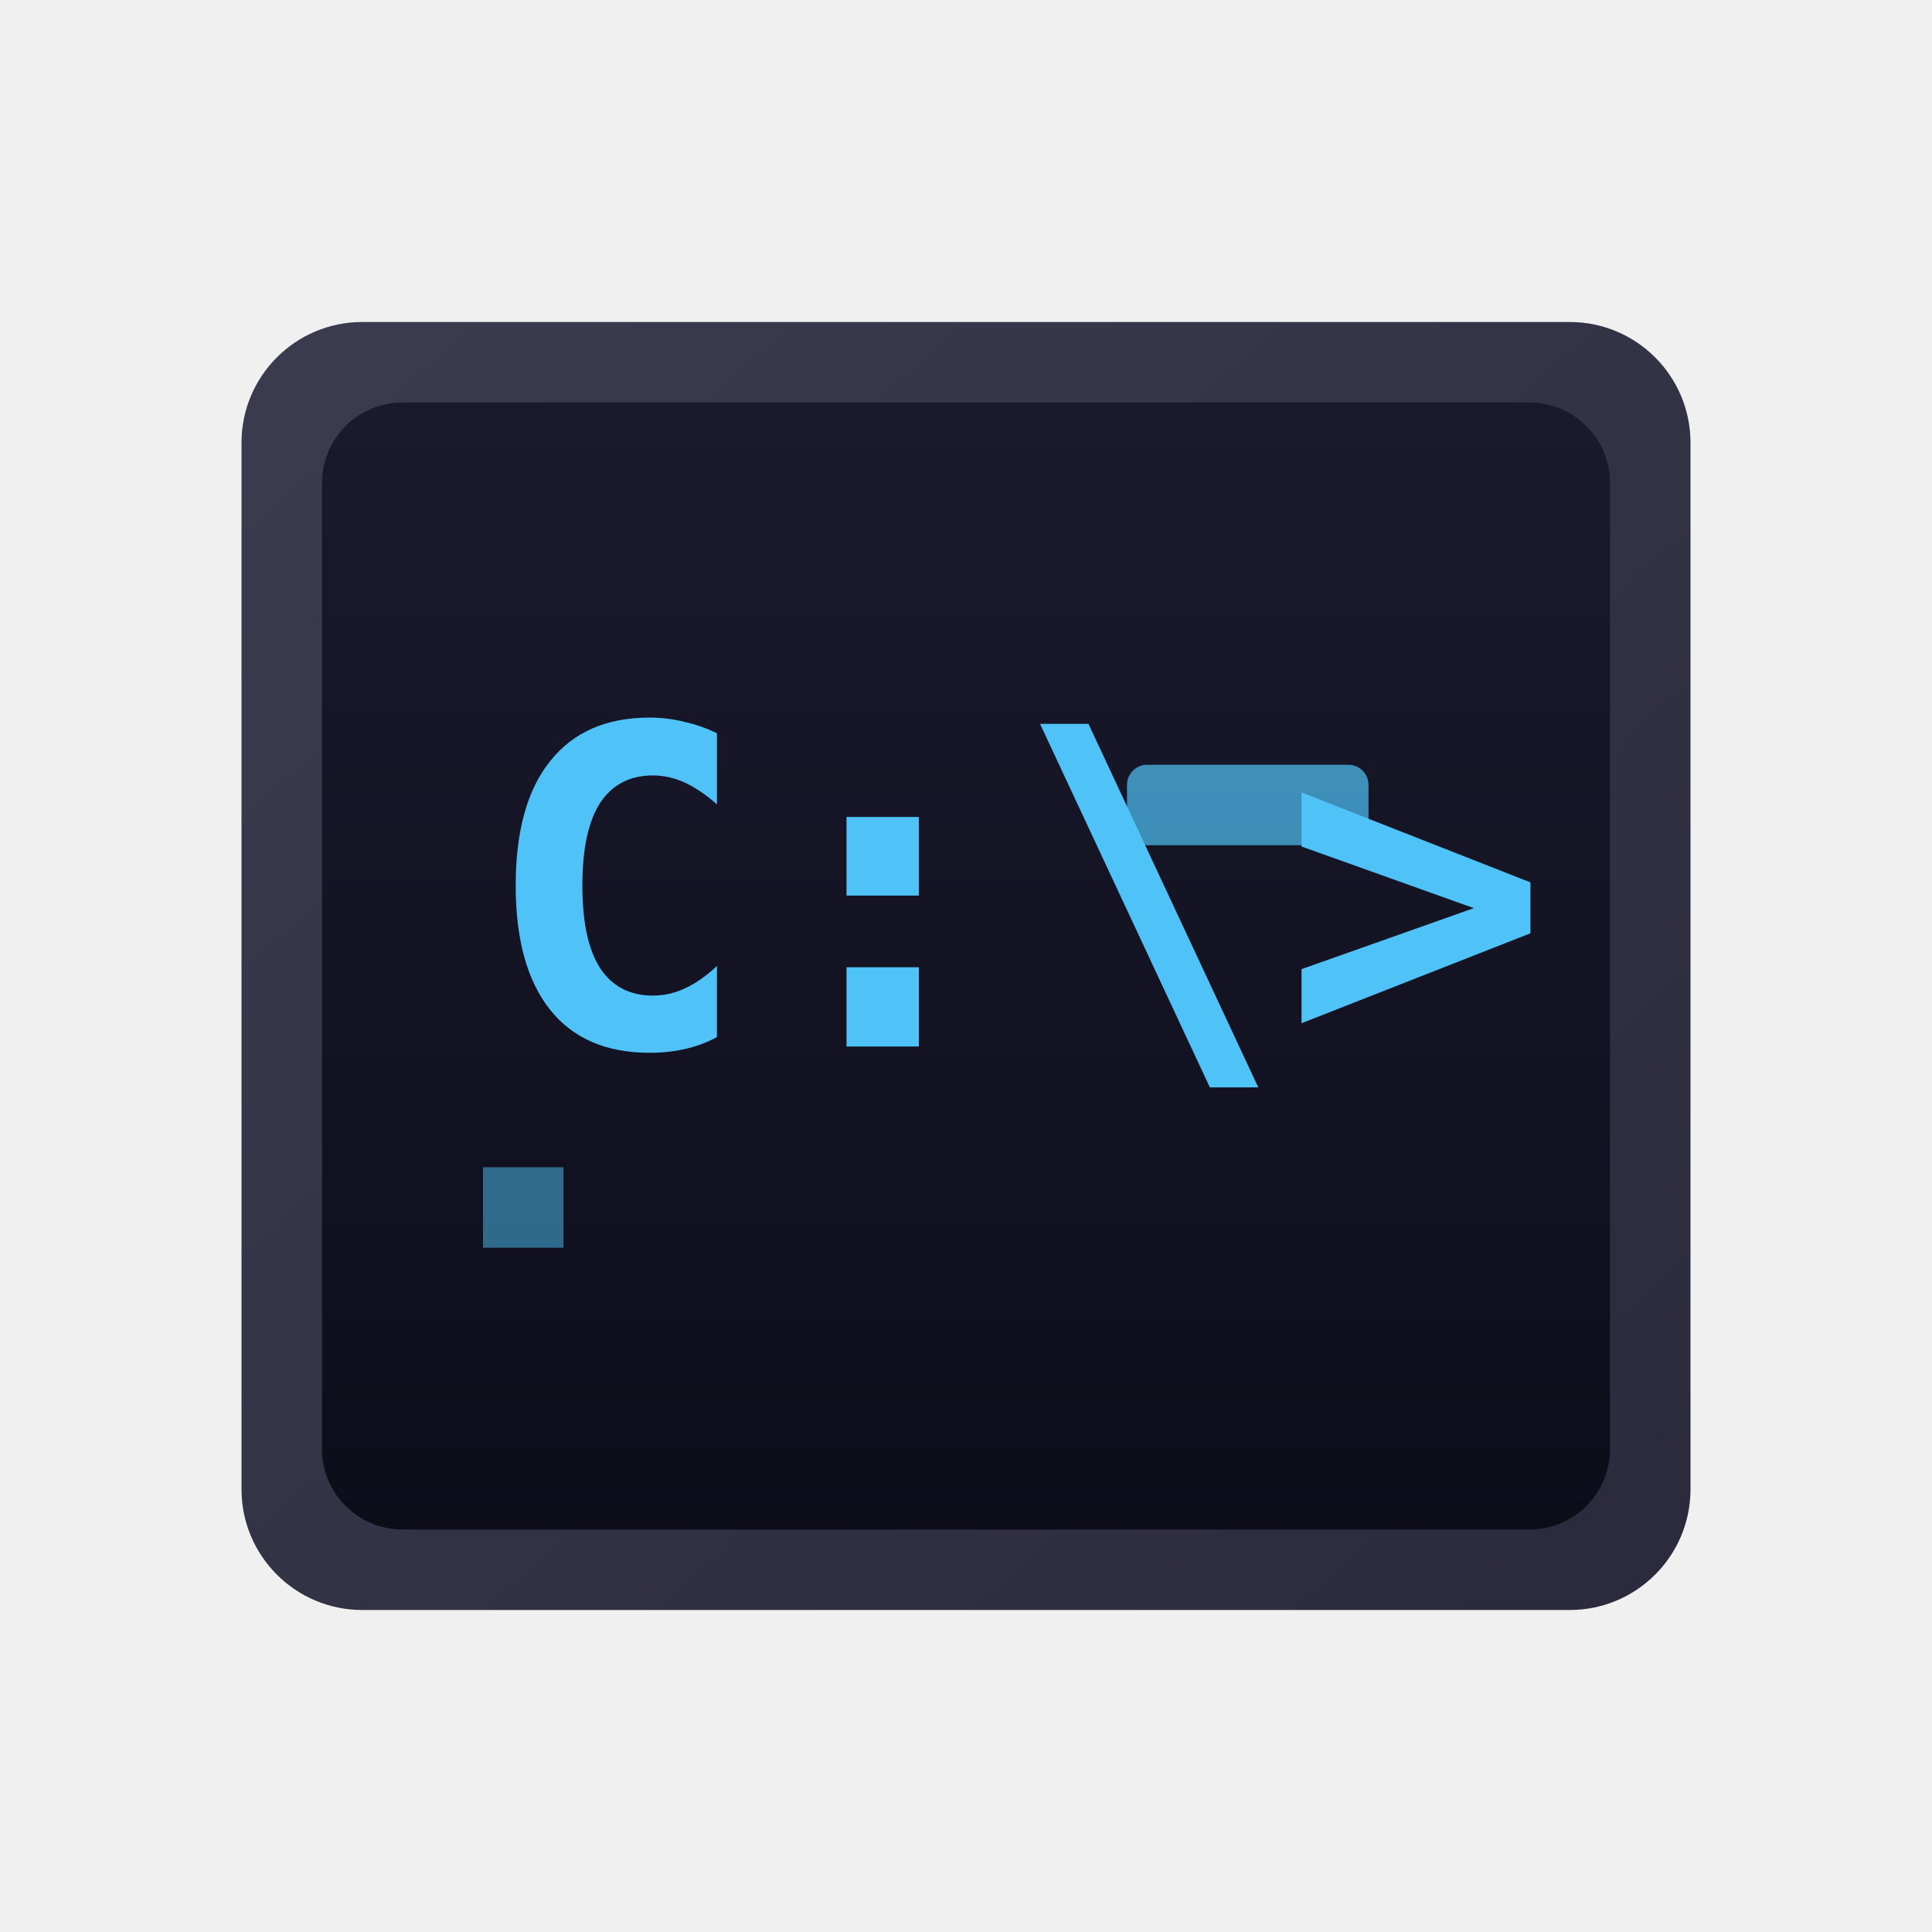
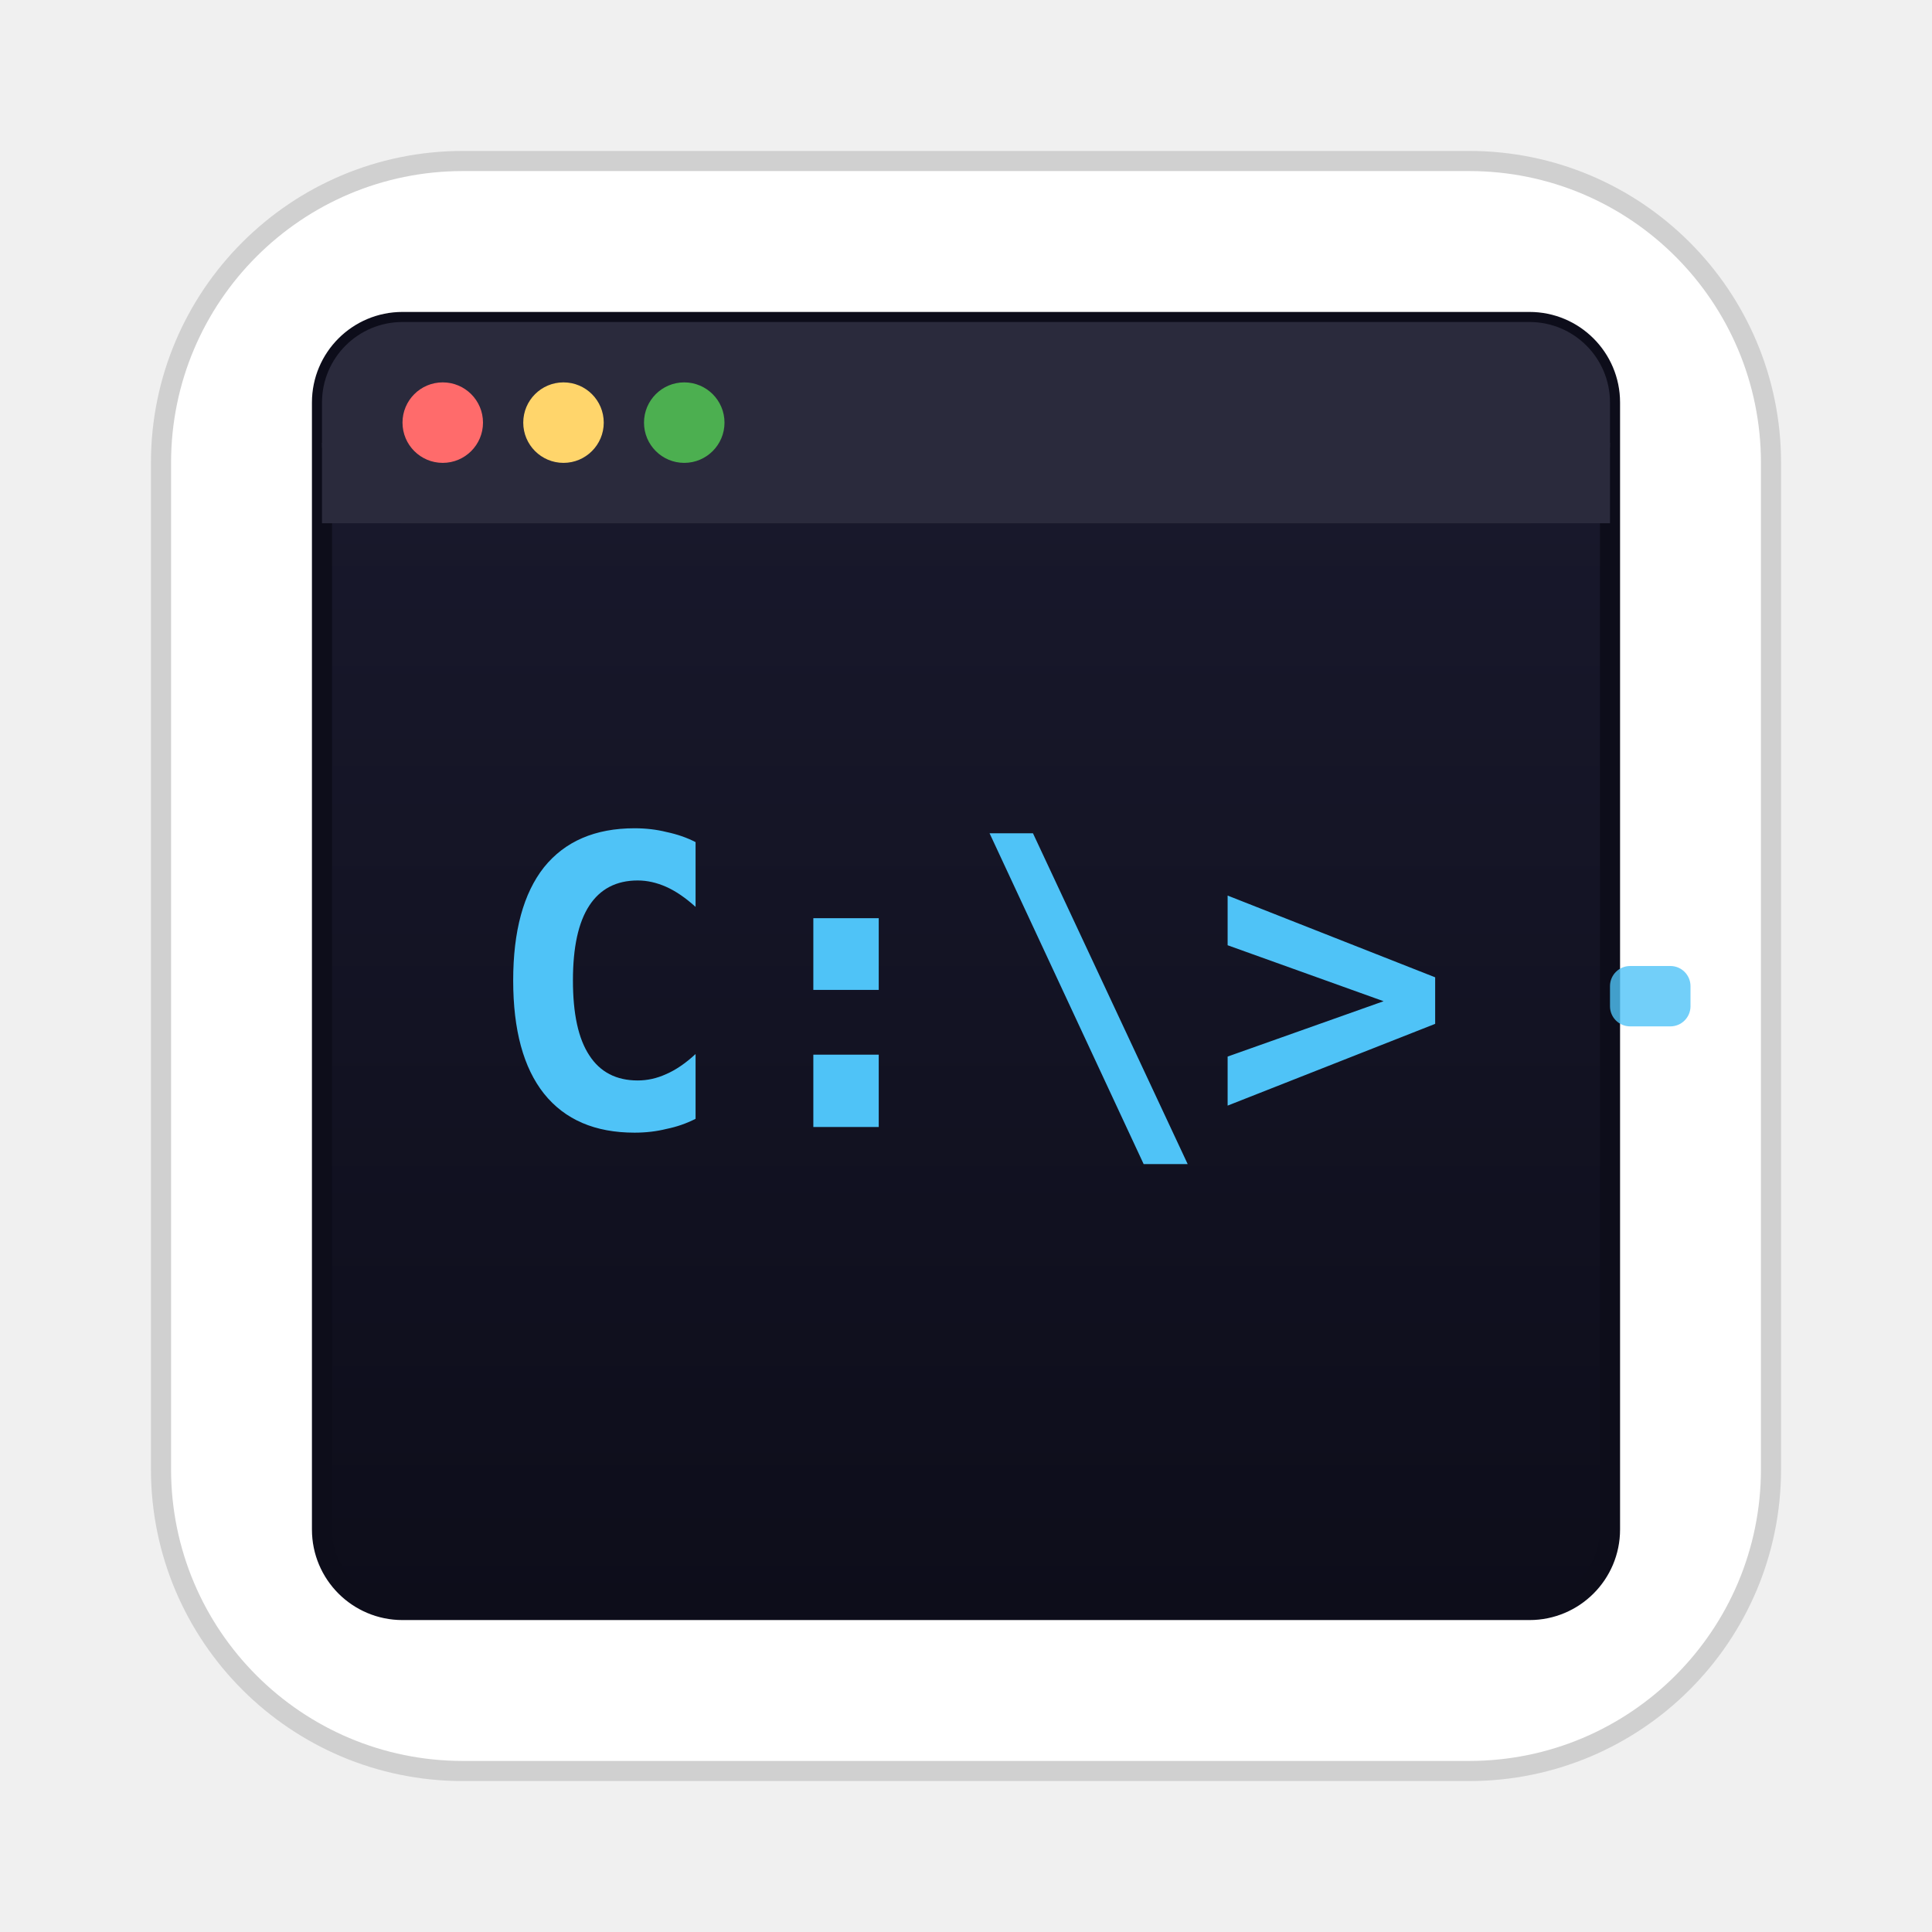
<svg xmlns="http://www.w3.org/2000/svg" viewBox="0 0 48 48" width="48" height="48">
  <defs>
    <linearGradient id="cmdBg" x1="0" y1="0" x2="0" y2="1">
      <stop offset="0" stop-color="#1A1A2E" />
      <stop offset="1" stop-color="#0D0D1A" />
    </linearGradient>
-     <linearGradient id="cmdBorder" x1="0" y1="0" x2="1" y2="1">
-       <stop offset="0" stop-color="#3C3C50" />
-       <stop offset="1" stop-color="#2A2A3C" />
-     </linearGradient>
  </defs>
-   <rect x="6" y="8" width="36" height="32" rx="3" fill="url(#cmdBorder)" />
-   <rect x="8" y="10" width="32" height="28" rx="2" fill="url(#cmdBg)" />
-   <text x="12" y="26" font-family="Consolas, monospace" font-size="11" font-weight="bold" fill="#4FC3F7">C:\&gt;</text>
-   <rect x="28" y="19" width="6" height="2" rx="0.5" fill="#4FC3F7" opacity="0.7" />
-   <rect x="12" y="29" width="2" height="2" fill="#4FC3F7" opacity="0.5" />
+   <rect x="4" y="4" width="40" height="40" rx="7.5" fill="#FFFFFF" />
+   <rect x="4" y="4" width="40" height="40" rx="7.5" fill="none" stroke="#D0D0D0" stroke-width="0.5" />
+   <rect x="8" y="8" width="32" height="32" rx="2" fill="url(#cmdBg)" stroke="#0D0D1A" stroke-width="0.5" />
+   <rect x="8" y="8" width="32" height="5" rx="2" fill="#2A2A3C" />
+   <rect x="8" y="11" width="32" height="2" fill="#2A2A3C" />
+   <circle cx="11" cy="10.5" r="1" fill="#FF6B6B" />
+   <circle cx="14" cy="10.5" r="1" fill="#FFD56B" />
+   <circle cx="17" cy="10.5" r="1" fill="#4CAF50" />
+   <text x="12" y="28" font-family="Consolas, monospace" font-size="10" font-weight="bold" fill="#4FC3F7">C:\&gt;</text>
+   <rect x="40" y="24" width="2" height="1.5" rx="0.5" fill="#4FC3F7" opacity="0.8" />
</svg>
